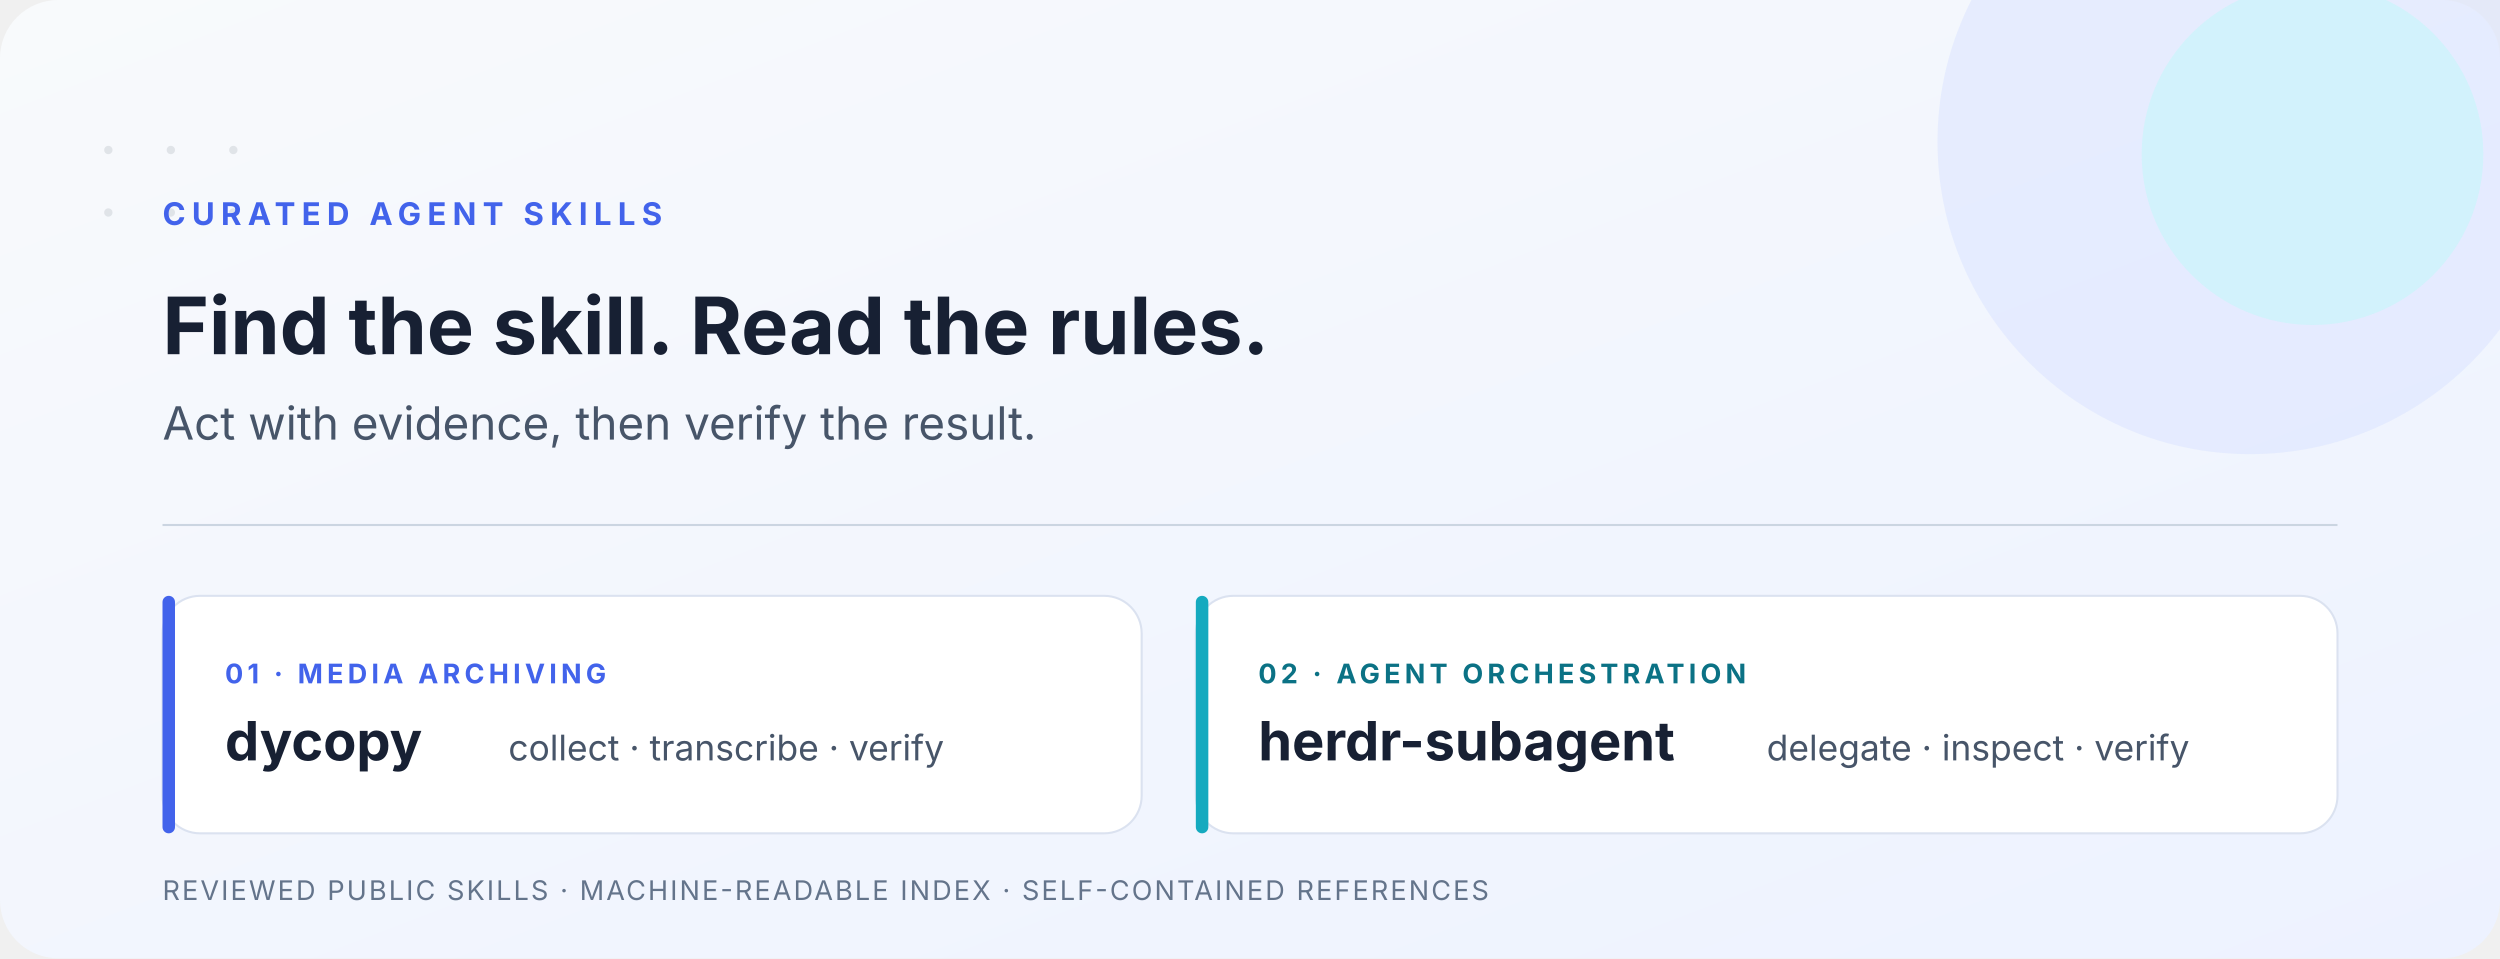
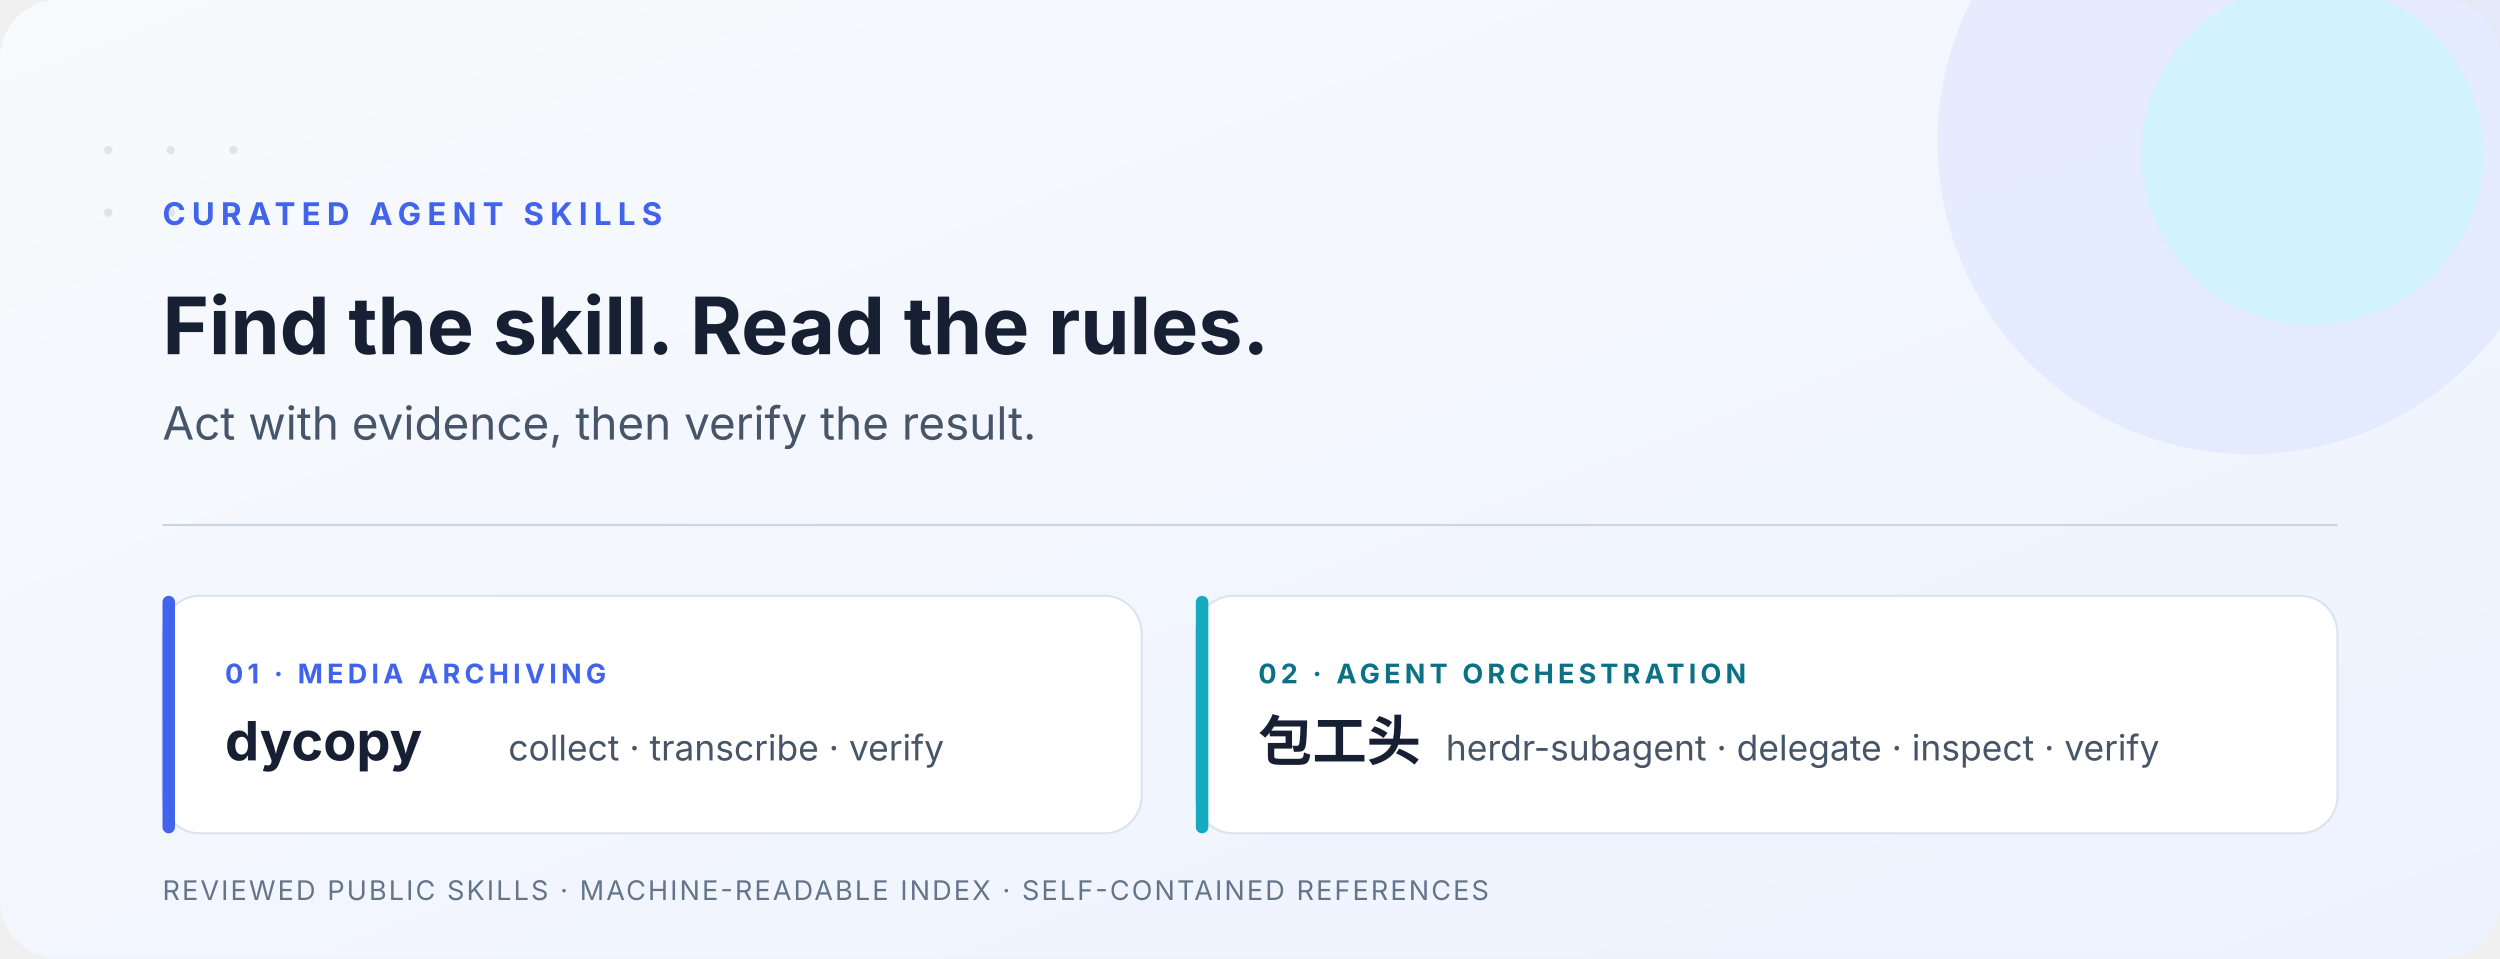
<svg xmlns="http://www.w3.org/2000/svg" viewBox="0 0 1200 460" role="img" aria-labelledby="title desc">
  <defs>
    <linearGradient id="bg" x1="0" y1="0" x2="1" y2="1">
      <stop offset="0" stop-color="#f8fafc" />
      <stop offset="1" stop-color="#edf2ff" />
    </linearGradient>
  </defs>
  <rect width="1200" height="460" rx="28" fill="url(#bg)" />
  <circle cx="1080" cy="68" r="150" fill="#dbe4ff" opacity=".55" />
  <circle cx="1110" cy="74" r="82" fill="#c5f6fa" opacity=".6" />
  <g fill="#334155" opacity=".12">
    <circle cx="52" cy="72" r="2" />
    <circle cx="82" cy="72" r="2" />
    <circle cx="112" cy="72" r="2" />
    <circle cx="52" cy="102" r="2" />
    <circle cx="82" cy="102" r="2" />
    <circle cx="112" cy="102" r="2" />
  </g>
  <text x="78" y="108" fill="#4263eb" font-family="Inter, Segoe UI, sans-serif" font-size="15" font-weight="700" letter-spacing="3">CURATED AGENT SKILLS</text>
  <text x="78" y="170" fill="#172033" font-family="Inter, Segoe UI, sans-serif" font-size="38" font-weight="700">Find the skill. Read the rules.</text>
  <text x="78" y="211" fill="#475569" font-family="Inter, Segoe UI, sans-serif" font-size="22">Act with evidence, then verify the result.</text>
  <path d="M78 252H1122" stroke="#cbd5e1" stroke-width="1" />
  <g font-family="Inter, Segoe UI, sans-serif">
    <rect x="78" y="286" width="470" height="114" rx="18" fill="#fff" stroke="#dbe2f0" />
    <rect x="78" y="286" width="6" height="114" rx="3" fill="#4263eb" />
    <text x="108" y="328" fill="#4263eb" font-size="13" font-weight="700" letter-spacing="2">01 · MEDIA ARCHIVING</text>
    <text x="108" y="365" fill="#172033" font-size="26" font-weight="700">dycopy</text>
    <text x="244" y="365" fill="#475569" font-size="17">collect · transcribe · verify</text>
    <rect x="574" y="286" width="548" height="114" rx="18" fill="#fff" stroke="#dbe2f0" />
    <rect x="574" y="286" width="6" height="114" rx="3" fill="#15aabf" />
    <text x="604" y="328" fill="#0b7285" font-size="13" font-weight="700" letter-spacing="2">02 · AGENT ORCHESTRATION</text>
-     <text x="604" y="365" fill="#172033" font-size="26" font-weight="700">herdr-subagent</text>
-     <text x="848" y="365" fill="#475569" font-size="17">delegate · inspect · verify</text>
+     <text x="604" y="365" fill="#172033" font-size="26" font-weight="700">包工头</text>
+     <text x="694" y="365" fill="#475569" font-size="17">herdr-subagent · delegate · inspect · verify</text>
  </g>
  <text x="78" y="432" fill="#64748b" font-family="Inter, Segoe UI, sans-serif" font-size="13" letter-spacing="1">REVIEWED PUBLIC SKILLS · MACHINE-READABLE INDEX · SELF-CONTAINED REFERENCES</text>
</svg>
